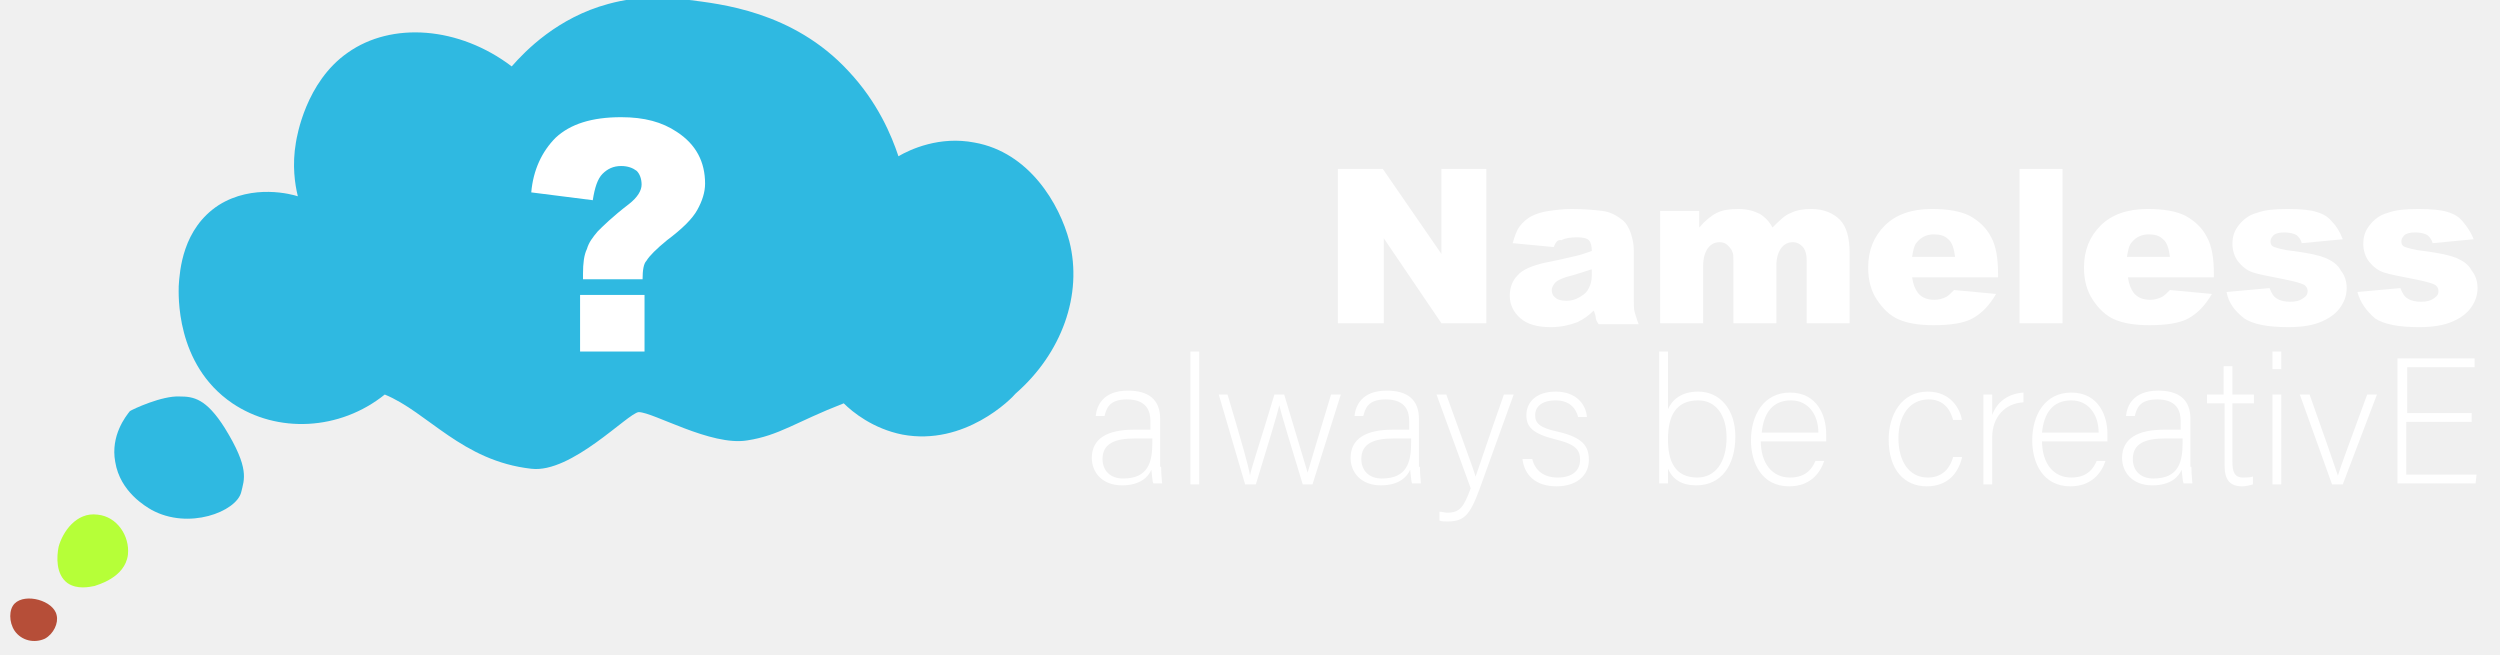
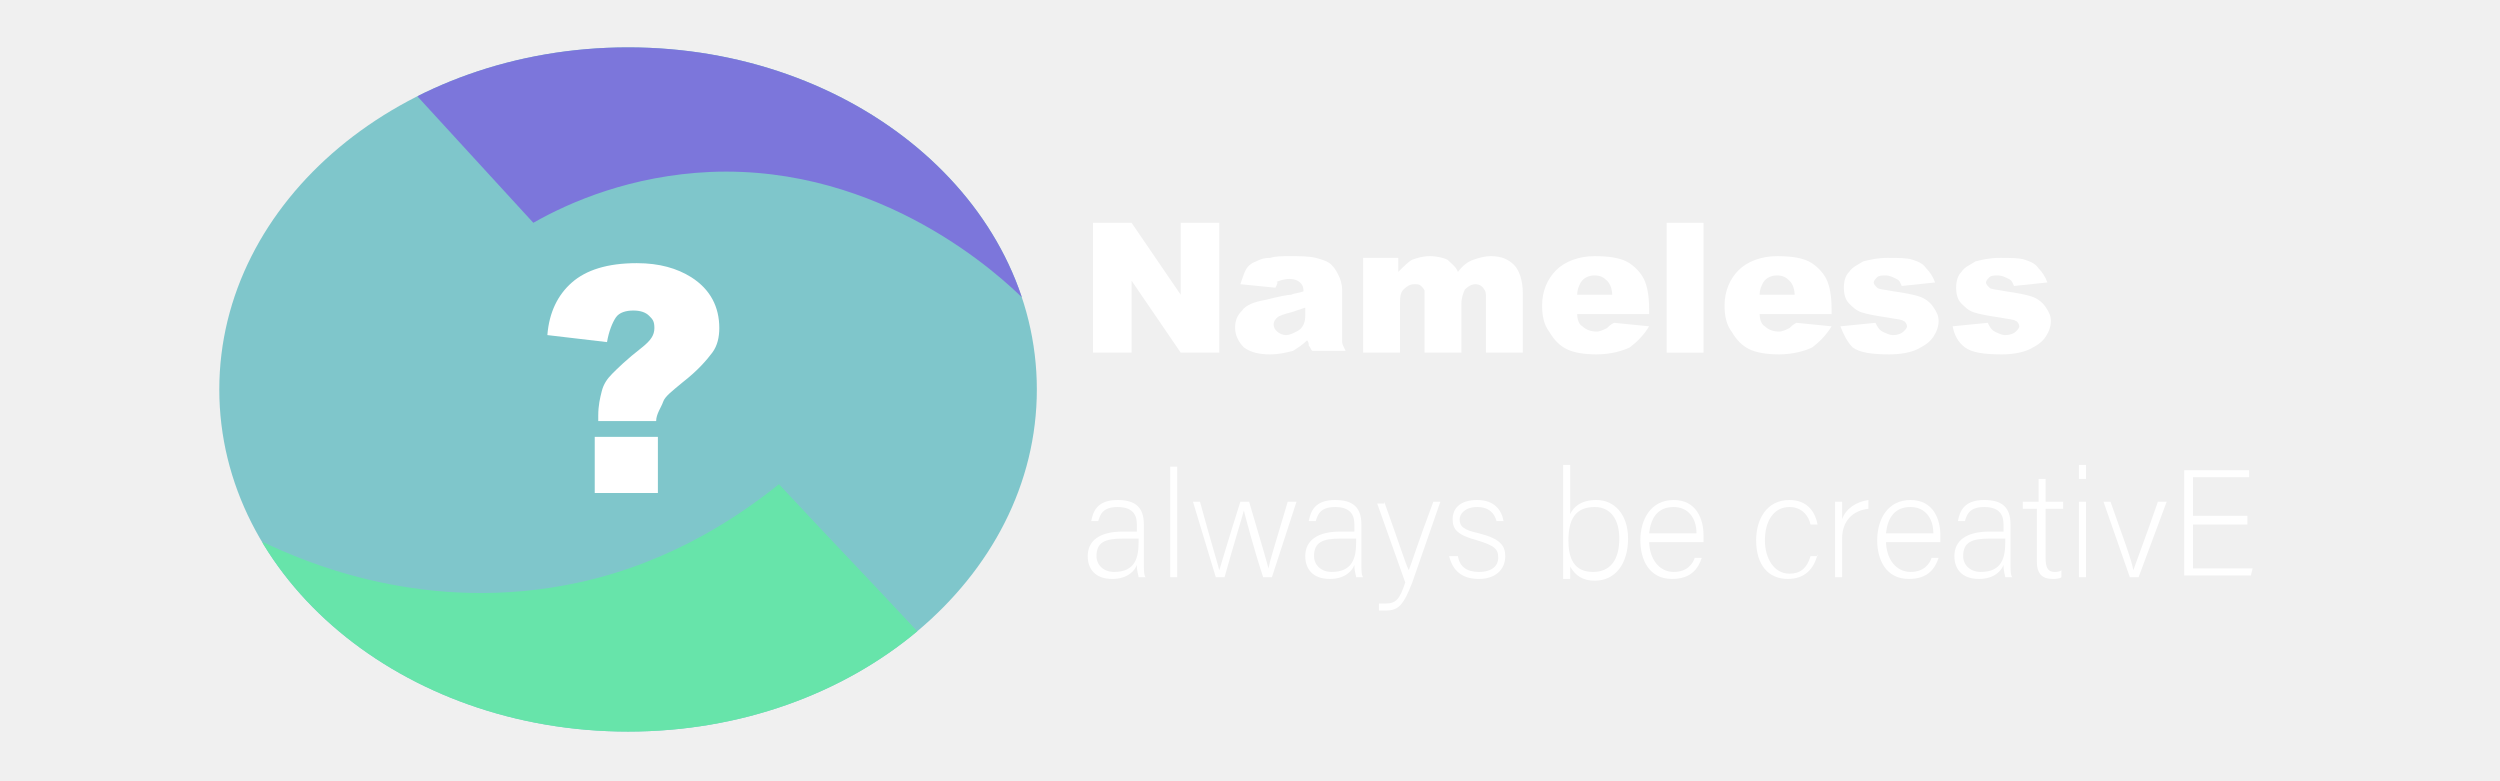
- <svg xmlns="http://www.w3.org/2000/svg" version="1.1" id="Layer_1" x="0px" y="0px" viewBox="0 0 256 67" style="enable-background:new 0 0 256 67;" xml:space="preserve">
+ <svg xmlns="http://www.w3.org/2000/svg" xmlns:xlink="http://www.w3.org/1999/xlink" version="1.1" x="0px" y="0px" viewBox="0 0 142.5 44.5" style="enable-background:new 0 0 142.5 44.5;" xml:space="preserve">
  <style type="text/css">
- 	.st0{fill:#2FB9E1;}
- 	.st1{fill:#B6FF38;}
+ 	.st0{display:none;}
+ 	.st1{display:inline;fill:#E2E2E2;}
	.st2{fill:#FFFFFF;}
- 	.st3{fill:#0006DF;}
- 	.st4{fill:#B64E38;}
+ 	.st3{fill:#7FC6CB;}
+ 	.st4{clip-path:url(#SVGID_2_);fill:#7C76DB;}
+ 	.st5{clip-path:url(#SVGID_2_);fill:#67E4AA;}
</style>
-   <path class="st0" d="M104,40.3c4.7-4.1,6.9-10.1,5.5-15.6c-1-3.8-4.1-9.1-9.7-10.1c-3.6-0.7-6.6,0.7-7.8,1.4  c-0.7-2.1-2.1-5.5-5.1-8.7c-5.7-6.2-13.3-6.9-16.3-7.3c-2.3-0.3-5-0.5-8.3,0.4c-5.2,1.4-8.5,4.8-9.9,6.4C47,2.7,40.1,2.2,35.6,5.4  c-4.3,3-5.2,8.6-5.3,9.2c-0.4,2.3-0.1,4.3,0.2,5.5c-0.6-0.2-4.6-1.3-8.1,0.9c-3.7,2.4-4,6.7-4.1,8.3c0,0.7-0.4,8,5.5,12  c4.6,3.1,11,2.8,15.6-0.9c4.4,1.8,7.9,6.8,15,7.6c4.1,0.5,9.9-5.7,11-5.8c1.5,0,7.4,3.5,11.1,2.9c3.3-0.5,5-1.9,9.9-3.8  c0.9,0.9,3,2.6,6,3.2C98.8,45.7,103.6,40.8,104,40.3z" />
-   <path class="st0" d="M13.3,42.1c-0.4,0.5-2,2.5-1.5,5.2c0.5,3.1,3.2,4.6,3.7,4.9c3.8,2.1,8.7,0.2,9.2-1.8c0.3-1.3,0.9-2.4-1.7-6.6  c-1.9-3-3.2-3.2-4.6-3.2C16.6,40.5,13.6,41.9,13.3,42.1z" />
-   <path class="st1" d="M6,56c-0.2,1-0.3,2.8,0.9,3.7c1,0.7,2.3,0.4,2.8,0.3c0.2-0.1,3.1-0.8,3.4-3.2c0.2-1.9-1.1-3.9-3.1-4.1  C7.8,52.4,6.4,54.5,6,56z" />
-   <g>
-     <path class="st2" d="M65.8,28.6h-6.1v-0.6c0-1,0.1-1.9,0.4-2.5c0.2-0.7,0.6-1.2,1.1-1.8c0.5-0.5,1.5-1.5,3.2-2.8   c0.9-0.7,1.3-1.4,1.3-2c0-0.6-0.2-1.1-0.5-1.4c-0.4-0.3-0.9-0.5-1.6-0.5c-0.8,0-1.4,0.3-1.9,0.8s-0.8,1.4-1,2.7l-6.3-0.8   c0.2-2.3,1.1-4.2,2.5-5.6c1.5-1.4,3.7-2.1,6.7-2.1c2.4,0,4.2,0.5,5.7,1.5c2,1.3,2.9,3.1,2.9,5.3c0,0.9-0.3,1.8-0.8,2.7   c-0.5,0.9-1.5,1.9-3.1,3.1c-1.1,0.9-1.8,1.6-2.1,2.1C65.9,27,65.8,27.7,65.8,28.6z M59.4,30.2H66V36h-6.6V30.2z" />
+   <g id="background" class="st0">
+     <rect id="background_color" x="-10.3" class="st1" width="152.8" height="44.5" />
  </g>
-   <path class="st3" d="M148.3,16.4" />
-   <path class="st4" d="M1.5,61.8c-0.6,0.6-0.6,1.9,0,2.8c0.7,1,2,1.3,3.1,0.8C5.5,64.9,6,63.8,5.8,63C5.5,61.5,2.6,60.7,1.5,61.8z" />
-   <g>
-     <path class="st2" d="M118.9,47.8c0,0.8,0.1,1.5,0.1,1.7h-0.9c-0.1-0.2-0.1-0.6-0.2-1.4c-0.3,0.7-1.1,1.6-3,1.6   c-2.1,0-3.1-1.4-3.1-2.8c0-2,1.6-2.9,4.3-2.9c0.8,0,1.4,0,1.7,0v-0.9c0-0.9-0.3-2.2-2.4-2.2c-1.9,0-2.1,1-2.3,1.7h-0.9   c0.1-1,0.7-2.6,3.3-2.6c2.1,0,3.3,0.9,3.3,2.9V47.8z M118,44.9c-0.3,0-1.2,0-1.8,0c-2,0-3.3,0.5-3.3,2.1c0,1.2,0.8,2,2.1,2   c2.6,0,3-1.7,3-3.7V44.9z" />
-     <path class="st2" d="M121.9,49.6V36h0.9v13.6H121.9z" />
-     <path class="st2" d="M125.7,40.4c1.4,4.7,2.2,7.5,2.3,8.3h0c0.1-0.7,1.1-3.6,2.5-8.3h1c1.7,5.7,2.2,7.3,2.4,8h0   c0.3-1,0.7-2.4,2.4-8h1l-2.9,9.2h-1c-1-3.3-2.2-7.2-2.4-8.1h0c-0.2,0.9-1.2,4.2-2.4,8.1h-1.1l-2.7-9.2H125.7z" />
-     <path class="st2" d="M145.4,47.8c0,0.8,0.1,1.5,0.1,1.7h-0.9c-0.1-0.2-0.1-0.6-0.2-1.4c-0.3,0.7-1.1,1.6-3,1.6   c-2.1,0-3.1-1.4-3.1-2.8c0-2,1.6-2.9,4.3-2.9c0.8,0,1.4,0,1.7,0v-0.9c0-0.9-0.3-2.2-2.4-2.2c-1.9,0-2.1,1-2.3,1.7h-0.9   c0.1-1,0.7-2.6,3.3-2.6c2.1,0,3.3,0.9,3.3,2.9V47.8z M144.5,44.9c-0.3,0-1.2,0-1.8,0c-2,0-3.3,0.5-3.3,2.1c0,1.2,0.8,2,2.1,2   c2.6,0,3-1.7,3-3.7V44.9z" />
-     <path class="st2" d="M148.1,40.4c1.9,5.3,2.7,7.4,3,8.4h0c0.4-1.1,1.1-3.3,2.9-8.4h1l-3.5,9.7c-1,2.7-1.6,3.3-3.3,3.3   c-0.3,0-0.6,0-0.8-0.1v-0.9c0.3,0,0.5,0.1,0.8,0.1c1.3,0,1.7-0.6,2.4-2.5l-3.5-9.6H148.1z" />
-     <path class="st2" d="M156.9,47c0.3,1.2,1.2,1.9,2.6,1.9c1.6,0,2.3-0.8,2.3-1.8c0-1-0.4-1.6-2.5-2.1c-2.4-0.6-3-1.3-3-2.5   c0-1.3,1-2.4,3-2.4c2.1,0,3.1,1.3,3.2,2.6h-0.9c-0.2-0.8-0.8-1.7-2.3-1.7c-1.6,0-2.1,0.8-2.1,1.5c0,0.8,0.4,1.3,2.3,1.7   c2.6,0.6,3.2,1.5,3.2,2.9c0,1.7-1.4,2.7-3.3,2.7c-2.1,0-3.3-1.1-3.5-2.8H156.9z" />
-     <path class="st2" d="M169.9,36h0.9v5.9c0.4-0.9,1.3-1.8,3.1-1.8c2.2,0,3.8,1.8,3.8,4.6c0,2.9-1.4,5-4,5c-1.5,0-2.4-0.6-2.9-1.7   c0,0.6,0,1.2,0,1.5h-0.9c0-1,0-2.1,0-3.1V36z M176.8,44.8c0-2.3-1.1-3.8-2.9-3.8c-2.3,0-3.1,1.6-3.1,4c0,2.2,0.7,3.9,3,3.9   C175.6,48.9,176.8,47.4,176.8,44.8z" />
-     <path class="st2" d="M180.3,45.1c0,2.4,1.2,3.8,3,3.8c1.7,0,2.3-1,2.6-1.7h0.9c-0.4,1.2-1.4,2.6-3.6,2.6c-2.8,0-3.9-2.4-3.9-4.7   c0-2.6,1.3-4.9,4-4.9c2.8,0,3.7,2.4,3.7,4.2c0,0.3,0,0.5,0,0.8H180.3z M186.2,44.3c0-1.8-1-3.3-2.8-3.3c-1.9,0-2.8,1.3-3,3.3H186.2   z" />
-     <path class="st2" d="M200.9,46.9c-0.4,1.6-1.5,2.9-3.6,2.9c-2.3,0-3.9-1.7-3.9-4.8c0-2.5,1.3-4.9,4-4.9c2.3,0,3.3,1.7,3.5,2.9H200   c-0.3-1.1-1-2.1-2.5-2.1c-2,0-3.1,1.7-3.1,4c0,2.2,1,4,3,4c1.3,0,2.2-0.7,2.6-2.1H200.9z" />
-     <path class="st2" d="M203.1,42.9c0-1.5,0-2.2,0-2.5h0.9c0,0.3,0,0.9,0,2.1c0.5-1.4,1.7-2.2,3.2-2.3v1c-1.9,0.1-3.2,1.5-3.2,3.6v4.8   h-0.9V42.9z" />
-     <path class="st2" d="M209.1,45.1c0,2.4,1.2,3.8,3,3.8c1.7,0,2.3-1,2.6-1.7h0.9c-0.4,1.2-1.4,2.6-3.6,2.6c-2.8,0-3.9-2.4-3.9-4.7   c0-2.6,1.3-4.9,4-4.9c2.8,0,3.7,2.4,3.7,4.2c0,0.3,0,0.5,0,0.8H209.1z M214.9,44.3c0-1.8-1-3.3-2.8-3.3c-1.9,0-2.8,1.3-3,3.3H214.9   z" />
-     <path class="st2" d="M224.4,47.8c0,0.8,0.1,1.5,0.1,1.7h-0.9c-0.1-0.2-0.1-0.6-0.2-1.4c-0.3,0.7-1.1,1.6-3,1.6   c-2.1,0-3.1-1.4-3.1-2.8c0-2,1.6-2.9,4.3-2.9c0.8,0,1.4,0,1.7,0v-0.9c0-0.9-0.3-2.2-2.4-2.2c-1.9,0-2.1,1-2.3,1.7h-0.9   c0.1-1,0.7-2.6,3.3-2.6c2.1,0,3.3,0.9,3.3,2.9V47.8z M223.5,44.9c-0.3,0-1.2,0-1.8,0c-2,0-3.3,0.5-3.3,2.1c0,1.2,0.8,2,2.1,2   c2.6,0,3-1.7,3-3.7V44.9z" />
-     <path class="st2" d="M226,40.4h1.7v-2.9h0.9v2.9h2.2v0.9h-2.2v6c0,1,0.2,1.6,1.1,1.6c0.3,0,0.7,0,1-0.1v0.8   c-0.3,0.1-0.8,0.2-1.1,0.2c-1.2,0-1.8-0.6-1.8-2.1v-6.4H226V40.4z" />
-     <path class="st2" d="M232.7,36h0.9v1.8h-0.9V36z M232.7,40.4h0.9v9.2h-0.9V40.4z" />
-     <path class="st2" d="M236.5,40.4c1.5,4.2,2.5,7.1,2.9,8.3h0c0.2-0.7,1.2-3.4,3-8.3h1l-3.5,9.2h-1.1l-3.3-9.2H236.5z" />
-     <path class="st2" d="M253,43.2h-6.6v5.4h7.2l-0.1,0.9h-8V36.7h7.9v0.9h-6.9v4.7h6.6V43.2z" />
-   </g>
-   <g>
-     <path class="st2" d="M137,17.3h4.6l6,8.7v-8.7h4.6v15.8h-4.6l-5.9-8.7v8.7H137V17.3z" />
-     <path class="st2" d="M159.1,25.3l-4.2-0.4c0.2-0.7,0.4-1.3,0.7-1.7c0.3-0.4,0.7-0.8,1.3-1.1c0.4-0.2,1-0.4,1.7-0.5   c0.7-0.1,1.5-0.2,2.3-0.2c1.3,0,2.4,0.1,3.2,0.2c0.8,0.1,1.5,0.5,2,0.9c0.4,0.3,0.7,0.8,0.9,1.4s0.3,1.2,0.3,1.7v5.1   c0,0.5,0,1,0.1,1.3c0.1,0.3,0.2,0.7,0.4,1.2h-4.1c-0.2-0.3-0.3-0.5-0.3-0.7s-0.1-0.4-0.2-0.7c-0.6,0.6-1.1,0.9-1.7,1.2   c-0.8,0.3-1.7,0.5-2.7,0.5c-1.4,0-2.4-0.3-3.1-0.9c-0.7-0.6-1.1-1.4-1.1-2.3c0-0.9,0.3-1.6,0.8-2.1c0.5-0.6,1.5-1,2.8-1.3   c1.6-0.3,2.7-0.6,3.2-0.7c0.5-0.1,1-0.3,1.6-0.5c0-0.5-0.1-0.9-0.3-1.1c-0.2-0.2-0.6-0.3-1.2-0.3c-0.7,0-1.3,0.1-1.6,0.3   C159.5,24.5,159.3,24.8,159.1,25.3z M162.9,27.6c-0.6,0.2-1.2,0.4-1.9,0.6c-0.9,0.2-1.5,0.5-1.7,0.7c-0.2,0.2-0.4,0.5-0.4,0.8   c0,0.3,0.1,0.6,0.4,0.8c0.2,0.2,0.6,0.3,1.1,0.3c0.5,0,0.9-0.1,1.4-0.4s0.7-0.5,0.9-0.9s0.3-0.8,0.3-1.3V27.6z" />
-     <path class="st2" d="M169.9,21.6h4.1v1.7c0.6-0.7,1.2-1.2,1.8-1.5c0.6-0.3,1.3-0.4,2.2-0.4c0.9,0,1.6,0.2,2.2,0.5   c0.5,0.3,1,0.8,1.3,1.4c0.7-0.7,1.3-1.3,1.9-1.5c0.6-0.3,1.3-0.4,2.1-0.4c1.2,0,2.2,0.4,2.9,1.1c0.7,0.7,1,1.9,1,3.4v7.2h-4.4v-6.5   c0-0.5-0.1-0.9-0.3-1.2c-0.3-0.4-0.7-0.6-1.1-0.6c-0.5,0-0.9,0.2-1.2,0.6c-0.3,0.4-0.5,1-0.5,1.8v5.9h-4.4v-6.3c0-0.5,0-0.8-0.1-1   c-0.1-0.3-0.3-0.5-0.5-0.7c-0.2-0.2-0.5-0.3-0.8-0.3c-0.5,0-0.9,0.2-1.2,0.6c-0.3,0.4-0.5,1-0.5,1.9v5.8h-4.4V21.6z" />
-     <path class="st2" d="M204.6,28.4h-8.8c0.1,0.7,0.3,1.2,0.6,1.6c0.4,0.5,1,0.7,1.7,0.7c0.4,0,0.8-0.1,1.2-0.3   c0.2-0.1,0.5-0.4,0.8-0.7l4.3,0.4c-0.7,1.2-1.5,2-2.4,2.5c-0.9,0.5-2.3,0.7-4,0.7c-1.5,0-2.7-0.2-3.6-0.6c-0.9-0.4-1.6-1.1-2.2-2   c-0.6-0.9-0.9-2-0.9-3.3c0-1.8,0.6-3.2,1.7-4.3c1.1-1.1,2.7-1.7,4.8-1.7c1.6,0,2.9,0.2,3.9,0.7c0.9,0.5,1.7,1.2,2.2,2.2   c0.5,0.9,0.7,2.2,0.7,3.7V28.4z M200.2,26.3c-0.1-0.8-0.3-1.5-0.7-1.8c-0.4-0.4-0.9-0.5-1.5-0.5c-0.7,0-1.3,0.3-1.7,0.8   c-0.3,0.3-0.4,0.9-0.5,1.5H200.2z" />
-     <path class="st2" d="M206.8,17.3h4.4v15.8h-4.4V17.3z" />
-     <path class="st2" d="M226.7,28.4h-8.8c0.1,0.7,0.3,1.2,0.6,1.6c0.4,0.5,1,0.7,1.7,0.7c0.4,0,0.8-0.1,1.2-0.3   c0.2-0.1,0.5-0.4,0.8-0.7l4.3,0.4c-0.7,1.2-1.5,2-2.4,2.5s-2.3,0.7-4,0.7c-1.5,0-2.7-0.2-3.6-0.6c-0.9-0.4-1.6-1.1-2.2-2   c-0.6-0.9-0.9-2-0.9-3.3c0-1.8,0.6-3.2,1.7-4.3c1.1-1.1,2.7-1.7,4.8-1.7c1.6,0,2.9,0.2,3.9,0.7c0.9,0.5,1.7,1.2,2.2,2.2   c0.5,0.9,0.7,2.2,0.7,3.7V28.4z M222.2,26.3c-0.1-0.8-0.3-1.5-0.7-1.8c-0.4-0.4-0.9-0.5-1.5-0.5c-0.7,0-1.3,0.3-1.7,0.8   c-0.3,0.3-0.4,0.9-0.5,1.5H222.2z" />
-     <path class="st2" d="M228,29.9l4.4-0.4c0.2,0.5,0.4,0.9,0.8,1.1c0.3,0.2,0.8,0.3,1.3,0.3c0.6,0,1-0.1,1.4-0.4   c0.3-0.2,0.4-0.4,0.4-0.7c0-0.3-0.2-0.6-0.5-0.7c-0.2-0.1-0.9-0.3-1.9-0.5c-1.5-0.3-2.6-0.5-3.2-0.7c-0.6-0.2-1.1-0.6-1.5-1.1   c-0.4-0.5-0.6-1.2-0.6-1.8c0-0.8,0.2-1.4,0.7-2c0.4-0.5,1-1,1.8-1.2c0.8-0.3,1.8-0.4,3.1-0.4c1.4,0,2.4,0.1,3,0.3   c0.7,0.2,1.2,0.5,1.6,1c0.4,0.4,0.8,1,1.1,1.8l-4.2,0.4c-0.1-0.4-0.3-0.6-0.5-0.8c-0.3-0.2-0.8-0.3-1.3-0.3c-0.5,0-0.9,0.1-1.1,0.3   c-0.2,0.2-0.3,0.4-0.3,0.6c0,0.3,0.1,0.5,0.4,0.6c0.3,0.1,0.9,0.3,1.9,0.4c1.5,0.2,2.5,0.4,3.3,0.7c0.7,0.3,1.3,0.7,1.6,1.3   c0.4,0.5,0.6,1.1,0.6,1.8c0,0.7-0.2,1.3-0.6,1.9c-0.4,0.6-1,1.1-1.9,1.5c-0.9,0.4-2,0.6-3.5,0.6c-2.1,0-3.6-0.3-4.5-0.9   C228.8,31.8,228.2,31,228,29.9z" />
-     <path class="st2" d="M241.4,29.9l4.4-0.4c0.2,0.5,0.4,0.9,0.8,1.1c0.3,0.2,0.8,0.3,1.3,0.3c0.6,0,1-0.1,1.4-0.4   c0.3-0.2,0.4-0.4,0.4-0.7c0-0.3-0.2-0.6-0.5-0.7c-0.2-0.1-0.9-0.3-1.9-0.5c-1.5-0.3-2.6-0.5-3.2-0.7c-0.6-0.2-1.1-0.6-1.5-1.1   c-0.4-0.5-0.6-1.2-0.6-1.8c0-0.8,0.2-1.4,0.7-2c0.4-0.5,1-1,1.8-1.2c0.8-0.3,1.8-0.4,3.1-0.4c1.4,0,2.4,0.1,3,0.3   c0.7,0.2,1.2,0.5,1.6,1s0.8,1,1.1,1.8l-4.2,0.4c-0.1-0.4-0.3-0.6-0.5-0.8c-0.3-0.2-0.8-0.3-1.3-0.3c-0.5,0-0.9,0.1-1.1,0.3   c-0.2,0.2-0.3,0.4-0.3,0.6c0,0.3,0.1,0.5,0.4,0.6c0.3,0.1,0.9,0.3,1.9,0.4c1.5,0.2,2.5,0.4,3.3,0.7c0.7,0.3,1.3,0.7,1.6,1.3   c0.4,0.5,0.6,1.1,0.6,1.8c0,0.7-0.2,1.3-0.6,1.9c-0.4,0.6-1,1.1-1.9,1.5c-0.9,0.4-2,0.6-3.5,0.6c-2.1,0-3.6-0.3-4.5-0.9   C242.3,31.8,241.7,31,241.4,29.9z" />
+   <g id="logo">
+     <g id="always_be_creative">
+       <path class="st2" d="M65.2,32.1c0,0.4,0,0.7,0.1,0.8h-0.4c0-0.1-0.1-0.3-0.1-0.7c-0.1,0.3-0.5,0.8-1.4,0.8c-1,0-1.4-0.6-1.4-1.3    c0-0.9,0.7-1.4,2-1.4c0.4,0,0.6,0,0.8,0v-0.4c0-0.4-0.1-1-1.1-1c-0.9,0-1,0.5-1.1,0.8h-0.4c0.1-0.5,0.3-1.2,1.5-1.2    c1,0,1.5,0.4,1.5,1.4V32.1z M64.8,30.7c-0.2,0-0.6,0-0.8,0c-1,0-1.5,0.2-1.5,1c0,0.5,0.4,0.9,1,0.9c1.2,0,1.4-0.8,1.4-1.7V30.7z" />
+       <path class="st2" d="M66.7,32.9v-6.3h0.4v6.3H66.7z" />
+       <path class="st2" d="M68.4,28.6c0.6,2.2,1,3.5,1.1,3.9h0c0.1-0.3,0.5-1.7,1.2-3.9h0.5c0.8,2.7,1,3.4,1.1,3.8h0    c0.1-0.5,0.3-1.1,1.1-3.8h0.5l-1.4,4.3H72c-0.5-1.5-1-3.4-1.1-3.8h0c-0.1,0.4-0.6,2-1.1,3.8h-0.5L68,28.6H68.4z" />
+       <path class="st2" d="M77.6,32.1c0,0.4,0,0.7,0.1,0.8h-0.4c0-0.1-0.1-0.3-0.1-0.7c-0.1,0.3-0.5,0.8-1.4,0.8c-1,0-1.4-0.6-1.4-1.3    c0-0.9,0.7-1.4,2-1.4c0.4,0,0.6,0,0.8,0v-0.4c0-0.4-0.1-1-1.1-1c-0.9,0-1,0.5-1.1,0.8h-0.4c0.1-0.5,0.3-1.2,1.5-1.2    c1,0,1.5,0.4,1.5,1.4V32.1z M77.2,30.7c-0.2,0-0.6,0-0.8,0c-1,0-1.5,0.2-1.5,1c0,0.5,0.4,0.9,1,0.9c1.2,0,1.4-0.8,1.4-1.7V30.7z" />
+       <path class="st2" d="M78.9,28.6c0.9,2.5,1.2,3.5,1.4,3.9h0c0.2-0.5,0.5-1.5,1.4-3.9h0.4l-1.6,4.6c-0.5,1.3-0.8,1.6-1.5,1.6    c-0.2,0-0.3,0-0.4,0v-0.4c0.1,0,0.2,0,0.4,0c0.6,0,0.8-0.3,1.1-1.2l-1.6-4.5H78.9z" />
+       <path class="st2" d="M83.1,31.7c0.1,0.6,0.5,0.9,1.2,0.9c0.8,0,1.1-0.4,1.1-0.8c0-0.5-0.2-0.7-1.2-1c-1.1-0.3-1.4-0.6-1.4-1.2    c0-0.6,0.4-1.1,1.4-1.1c1,0,1.4,0.6,1.5,1.2h-0.4c-0.1-0.4-0.4-0.8-1.1-0.8c-0.7,0-1,0.4-1,0.7c0,0.4,0.2,0.6,1.1,0.8    c1.2,0.3,1.5,0.7,1.5,1.3c0,0.8-0.6,1.3-1.5,1.3c-1,0-1.5-0.5-1.7-1.3H83.1z" />
+       <path class="st2" d="M89.1,26.5h0.4v2.8c0.2-0.4,0.6-0.8,1.5-0.8c1,0,1.8,0.8,1.8,2.2c0,1.4-0.7,2.4-1.9,2.4    c-0.7,0-1.1-0.3-1.4-0.8c0,0.3,0,0.6,0,0.7h-0.4c0-0.5,0-1,0-1.5V26.5z M92.3,30.7c0-1.1-0.5-1.8-1.4-1.8c-1.1,0-1.5,0.7-1.5,1.9    c0,1,0.3,1.8,1.4,1.8C91.8,32.6,92.3,31.9,92.3,30.7z" />
+       <path class="st2" d="M94,30.8c0,1.1,0.6,1.8,1.4,1.8c0.8,0,1.1-0.5,1.2-0.8h0.4c-0.2,0.6-0.6,1.2-1.7,1.2c-1.3,0-1.8-1.1-1.8-2.2    c0-1.2,0.6-2.3,1.9-2.3c1.3,0,1.7,1.1,1.7,2c0,0.1,0,0.2,0,0.4H94z M96.7,30.4c0-0.9-0.5-1.5-1.3-1.5c-0.9,0-1.3,0.6-1.4,1.5H96.7    z" />
+       <path class="st2" d="M103.6,31.6c-0.2,0.8-0.7,1.4-1.7,1.4c-1.1,0-1.8-0.8-1.8-2.2c0-1.2,0.6-2.3,1.9-2.3c1.1,0,1.5,0.8,1.6,1.4    h-0.4c-0.1-0.5-0.5-1-1.2-1c-0.9,0-1.4,0.8-1.4,1.9c0,1,0.5,1.9,1.4,1.9c0.6,0,1-0.3,1.2-1H103.6z" />
+       <path class="st2" d="M104.6,29.8c0-0.7,0-1,0-1.2h0.4c0,0.1,0,0.4,0,1c0.2-0.6,0.8-1,1.5-1.1V29c-0.9,0.1-1.5,0.7-1.5,1.7v2.2    h-0.4V29.8z" />
+       <path class="st2" d="M107.5,30.8c0,1.1,0.6,1.8,1.4,1.8c0.8,0,1.1-0.5,1.2-0.8h0.4c-0.2,0.6-0.6,1.2-1.7,1.2    c-1.3,0-1.8-1.1-1.8-2.2c0-1.2,0.6-2.3,1.9-2.3c1.3,0,1.7,1.1,1.7,2c0,0.1,0,0.2,0,0.4H107.5z M110.2,30.4c0-0.9-0.5-1.5-1.3-1.5    c-0.9,0-1.3,0.6-1.4,1.5H110.2z" />
+       <path class="st2" d="M114.6,32.1c0,0.4,0,0.7,0.1,0.8h-0.4c0-0.1-0.1-0.3-0.1-0.7c-0.1,0.3-0.5,0.8-1.4,0.8c-1,0-1.4-0.6-1.4-1.3    c0-0.9,0.7-1.4,2-1.4c0.4,0,0.6,0,0.8,0v-0.4c0-0.4-0.1-1-1.1-1c-0.9,0-1,0.5-1.1,0.8h-0.4c0.1-0.5,0.3-1.2,1.5-1.2    c1,0,1.5,0.4,1.5,1.4V32.1z M114.2,30.7c-0.2,0-0.6,0-0.8,0c-1,0-1.5,0.2-1.5,1c0,0.5,0.4,0.9,1,0.9c1.2,0,1.4-0.8,1.4-1.7V30.7z" />
+       <path class="st2" d="M115.4,28.6h0.8v-1.3h0.4v1.3h1V29h-1v2.8c0,0.5,0.1,0.8,0.5,0.8c0.1,0,0.3,0,0.4-0.1v0.4    c-0.1,0.1-0.4,0.1-0.5,0.1c-0.6,0-0.9-0.3-0.9-1v-3h-0.8V28.6z" />
+       <path class="st2" d="M118.5,26.5h0.4v0.8h-0.4V26.5z M118.5,28.6h0.4v4.3h-0.4V28.6z" />
+       <path class="st2" d="M120.3,28.6c0.7,2,1.2,3.3,1.3,3.9h0c0.1-0.3,0.6-1.6,1.4-3.9h0.5l-1.6,4.3h-0.5l-1.5-4.3H120.3z" />
+       <path class="st2" d="M128,29.9H125v2.5h3.4l-0.1,0.4h-3.8v-6h3.7v0.4H125v2.2h3.1V29.9z" />
+     </g>
+     <g id="nameless">
+       <path class="st2" d="M62.4,12.7h2.1l2.8,4.1v-4.1h2.2v7.4h-2.2L64.5,16v4.1h-2.2V12.7z" />
+       <path class="st2" d="M72.7,16.4l-2-0.2c0.1-0.3,0.2-0.6,0.3-0.8c0.1-0.2,0.3-0.4,0.6-0.5c0.2-0.1,0.4-0.2,0.8-0.2    c0.3-0.1,0.7-0.1,1.1-0.1c0.6,0,1.1,0,1.5,0.1c0.4,0.1,0.7,0.2,0.9,0.4c0.2,0.2,0.3,0.4,0.4,0.6s0.2,0.5,0.2,0.8v2.4    c0,0.3,0,0.5,0,0.6s0.1,0.3,0.2,0.5h-1.9c-0.1-0.1-0.1-0.2-0.2-0.3c0-0.1,0-0.2-0.1-0.3c-0.3,0.3-0.5,0.4-0.8,0.6    c-0.4,0.1-0.8,0.2-1.3,0.2c-0.6,0-1.1-0.1-1.5-0.4c-0.3-0.3-0.5-0.7-0.5-1.1c0-0.4,0.1-0.7,0.4-1c0.2-0.3,0.7-0.5,1.3-0.6    c0.8-0.2,1.3-0.3,1.5-0.3c0.2-0.1,0.5-0.1,0.7-0.2c0-0.3-0.1-0.4-0.2-0.5s-0.3-0.2-0.6-0.2c-0.3,0-0.6,0.1-0.8,0.2    C72.9,16,72.8,16.2,72.7,16.4z M74.5,17.5c-0.3,0.1-0.6,0.2-0.9,0.3c-0.4,0.1-0.7,0.2-0.8,0.3c-0.1,0.1-0.2,0.2-0.2,0.4    c0,0.2,0.1,0.3,0.2,0.4s0.3,0.2,0.5,0.2c0.2,0,0.4-0.1,0.6-0.2s0.3-0.2,0.4-0.4s0.1-0.4,0.1-0.6V17.5z" />
+       <path class="st2" d="M77.8,14.7h1.9v0.8c0.3-0.3,0.6-0.6,0.8-0.7c0.3-0.1,0.6-0.2,1-0.2c0.4,0,0.8,0.1,1,0.2    c0.2,0.2,0.5,0.4,0.6,0.7c0.3-0.4,0.6-0.6,0.9-0.7c0.3-0.1,0.6-0.2,1-0.2c0.6,0,1,0.2,1.3,0.5c0.3,0.3,0.5,0.9,0.5,1.6v3.4h-2.1    V17c0-0.2,0-0.4-0.1-0.5c-0.1-0.2-0.3-0.3-0.5-0.3c-0.2,0-0.4,0.1-0.6,0.3c-0.1,0.2-0.2,0.5-0.2,0.8v2.8h-2.1v-3    c0-0.2,0-0.4,0-0.5c0-0.1-0.1-0.2-0.2-0.3c-0.1-0.1-0.2-0.1-0.4-0.1c-0.2,0-0.4,0.1-0.6,0.3s-0.2,0.5-0.2,0.9v2.7h-2.1V14.7z" />
+       <path class="st2" d="M94,17.9h-4.1c0,0.3,0.1,0.6,0.3,0.7c0.2,0.2,0.5,0.3,0.8,0.3c0.2,0,0.4-0.1,0.6-0.2c0.1-0.1,0.2-0.2,0.4-0.3    l2,0.2c-0.3,0.5-0.7,0.9-1.1,1.2c-0.4,0.2-1.1,0.4-1.9,0.4c-0.7,0-1.3-0.1-1.7-0.3c-0.4-0.2-0.7-0.5-1-1c-0.3-0.4-0.4-0.9-0.4-1.5    c0-0.8,0.3-1.5,0.8-2c0.5-0.5,1.3-0.8,2.2-0.8c0.8,0,1.4,0.1,1.8,0.3s0.8,0.6,1,1c0.2,0.4,0.3,1,0.3,1.7V17.9z M91.9,16.9    c0-0.4-0.1-0.7-0.3-0.9c-0.2-0.2-0.4-0.3-0.7-0.3c-0.3,0-0.6,0.1-0.8,0.4c-0.1,0.2-0.2,0.4-0.2,0.7H91.9z" />
+       <path class="st2" d="M95,12.7h2.1v7.4H95V12.7z" />
+       <path class="st2" d="M104.4,17.9h-4.1c0,0.3,0.1,0.6,0.3,0.7c0.2,0.2,0.5,0.3,0.8,0.3c0.2,0,0.4-0.1,0.6-0.2    c0.1-0.1,0.2-0.2,0.4-0.3l2,0.2c-0.3,0.5-0.7,0.9-1.1,1.2c-0.4,0.2-1.1,0.4-1.9,0.4c-0.7,0-1.3-0.1-1.7-0.3c-0.4-0.2-0.7-0.5-1-1    c-0.3-0.4-0.4-0.9-0.4-1.5c0-0.8,0.3-1.5,0.8-2c0.5-0.5,1.3-0.8,2.2-0.8c0.8,0,1.4,0.1,1.8,0.3s0.8,0.6,1,1s0.3,1,0.3,1.7V17.9z     M102.3,16.9c0-0.4-0.1-0.7-0.3-0.9c-0.2-0.2-0.4-0.3-0.7-0.3c-0.3,0-0.6,0.1-0.8,0.4c-0.1,0.2-0.2,0.4-0.2,0.7H102.3z" />
+       <path class="st2" d="M104.9,18.6l2-0.2c0.1,0.2,0.2,0.4,0.4,0.5c0.2,0.1,0.4,0.2,0.6,0.2c0.3,0,0.5-0.1,0.6-0.2    c0.1-0.1,0.2-0.2,0.2-0.3c0-0.1-0.1-0.3-0.2-0.3c-0.1-0.1-0.4-0.1-0.9-0.2c-0.7-0.1-1.2-0.2-1.5-0.3c-0.3-0.1-0.5-0.3-0.7-0.5    s-0.3-0.5-0.3-0.9c0-0.4,0.1-0.7,0.3-0.9c0.2-0.3,0.5-0.4,0.8-0.6c0.4-0.1,0.8-0.2,1.4-0.2c0.6,0,1.1,0,1.4,0.1    c0.3,0.1,0.6,0.2,0.8,0.5c0.2,0.2,0.4,0.5,0.5,0.8l-1.9,0.2c-0.1-0.2-0.1-0.3-0.3-0.4c-0.2-0.1-0.4-0.2-0.6-0.2    c-0.2,0-0.4,0-0.5,0.1c-0.1,0.1-0.2,0.2-0.2,0.3c0,0.1,0.1,0.2,0.2,0.3c0.1,0.1,0.4,0.1,0.9,0.2c0.7,0.1,1.2,0.2,1.5,0.3    s0.6,0.3,0.8,0.6c0.2,0.3,0.3,0.5,0.3,0.8c0,0.3-0.1,0.6-0.3,0.9c-0.2,0.3-0.5,0.5-0.9,0.7c-0.4,0.2-1,0.3-1.6,0.3    c-1,0-1.7-0.1-2.1-0.4C105.3,19.5,105.1,19.1,104.9,18.6z" />
+       <path class="st2" d="M111.3,18.6l2-0.2c0.1,0.2,0.2,0.4,0.4,0.5c0.2,0.1,0.4,0.2,0.6,0.2c0.3,0,0.5-0.1,0.6-0.2    c0.1-0.1,0.2-0.2,0.2-0.3c0-0.1-0.1-0.3-0.2-0.3c-0.1-0.1-0.4-0.1-0.9-0.2c-0.7-0.1-1.2-0.2-1.5-0.3c-0.3-0.1-0.5-0.3-0.7-0.5    s-0.3-0.5-0.3-0.9c0-0.4,0.1-0.7,0.3-0.9c0.2-0.3,0.5-0.4,0.8-0.6c0.4-0.1,0.8-0.2,1.4-0.2c0.6,0,1.1,0,1.4,0.1    c0.3,0.1,0.6,0.2,0.8,0.5c0.2,0.2,0.4,0.5,0.5,0.8l-1.9,0.2c-0.1-0.2-0.1-0.3-0.3-0.4c-0.2-0.1-0.4-0.2-0.6-0.2    c-0.2,0-0.4,0-0.5,0.1c-0.1,0.1-0.2,0.2-0.2,0.3c0,0.1,0.1,0.2,0.2,0.3c0.1,0.1,0.4,0.1,0.9,0.2c0.7,0.1,1.2,0.2,1.5,0.3    s0.6,0.3,0.8,0.6c0.2,0.3,0.3,0.5,0.3,0.8c0,0.3-0.1,0.6-0.3,0.9c-0.2,0.3-0.5,0.5-0.9,0.7c-0.4,0.2-1,0.3-1.6,0.3    c-1,0-1.7-0.1-2.1-0.4S111.4,19.1,111.3,18.6z" />
+     </g>
+     <ellipse id="blue_circle" class="st3" cx="35.8" cy="22.2" rx="23.3" ry="19.5" />
+     <g id="top_and_bottom_colors">
+       <defs>
+         <ellipse id="SVGID_1_" cx="35.8" cy="22.2" rx="23.3" ry="19.5" />
+       </defs>
+       <clipPath id="SVGID_2_">
+         <use xlink:href="#SVGID_1_" style="overflow:visible;" />
+       </clipPath>
+       <path class="st4" d="M23.8,5.5c2.2,2.4,4.4,4.8,6.6,7.2c2.1-1.2,5.6-2.7,10.1-2.9c9.8-0.4,16.6,6,17.9,7.3c0.6-1.3,1.3-3.2,1-5.3    C58.4,4.9,49,1.2,43.4,0.2C33.6-1.4,25.8,4,23.8,5.5z" />
+       <path class="st5" d="M44.4,27.6c2.6,2.8,5.3,5.6,7.9,8.4c0.1,3.2-0.2,8-3.3,11.2c-9.7,9.8-39.3-3.1-39-11c0.1-2.3,2.6-4.1,5-5.3    c2.3,1.1,9.3,4.2,18,2.3C38.5,32,42.4,29.2,44.4,27.6z" />
+     </g>
+     <g id="guestion_mark">
+       <path class="st2" d="M37.4,24h-3.3v-0.3c0-0.6,0.1-1,0.2-1.4s0.3-0.7,0.6-1s0.8-0.8,1.7-1.5c0.5-0.4,0.7-0.7,0.7-1.1    S37.2,18.2,37,18s-0.5-0.3-0.9-0.3c-0.4,0-0.8,0.1-1,0.4s-0.4,0.8-0.5,1.4l-3.4-0.4c0.1-1.3,0.6-2.3,1.4-3s2-1.1,3.7-1.1    c1.3,0,2.3,0.3,3.1,0.8c1.1,0.7,1.6,1.7,1.6,2.9c0,0.5-0.1,1-0.4,1.4s-0.8,1-1.7,1.7c-0.6,0.5-1,0.8-1.1,1.1S37.4,23.6,37.4,24z     M33.9,24.9h3.6v3.2h-3.6V24.9z" />
+     </g>
  </g>
</svg>
